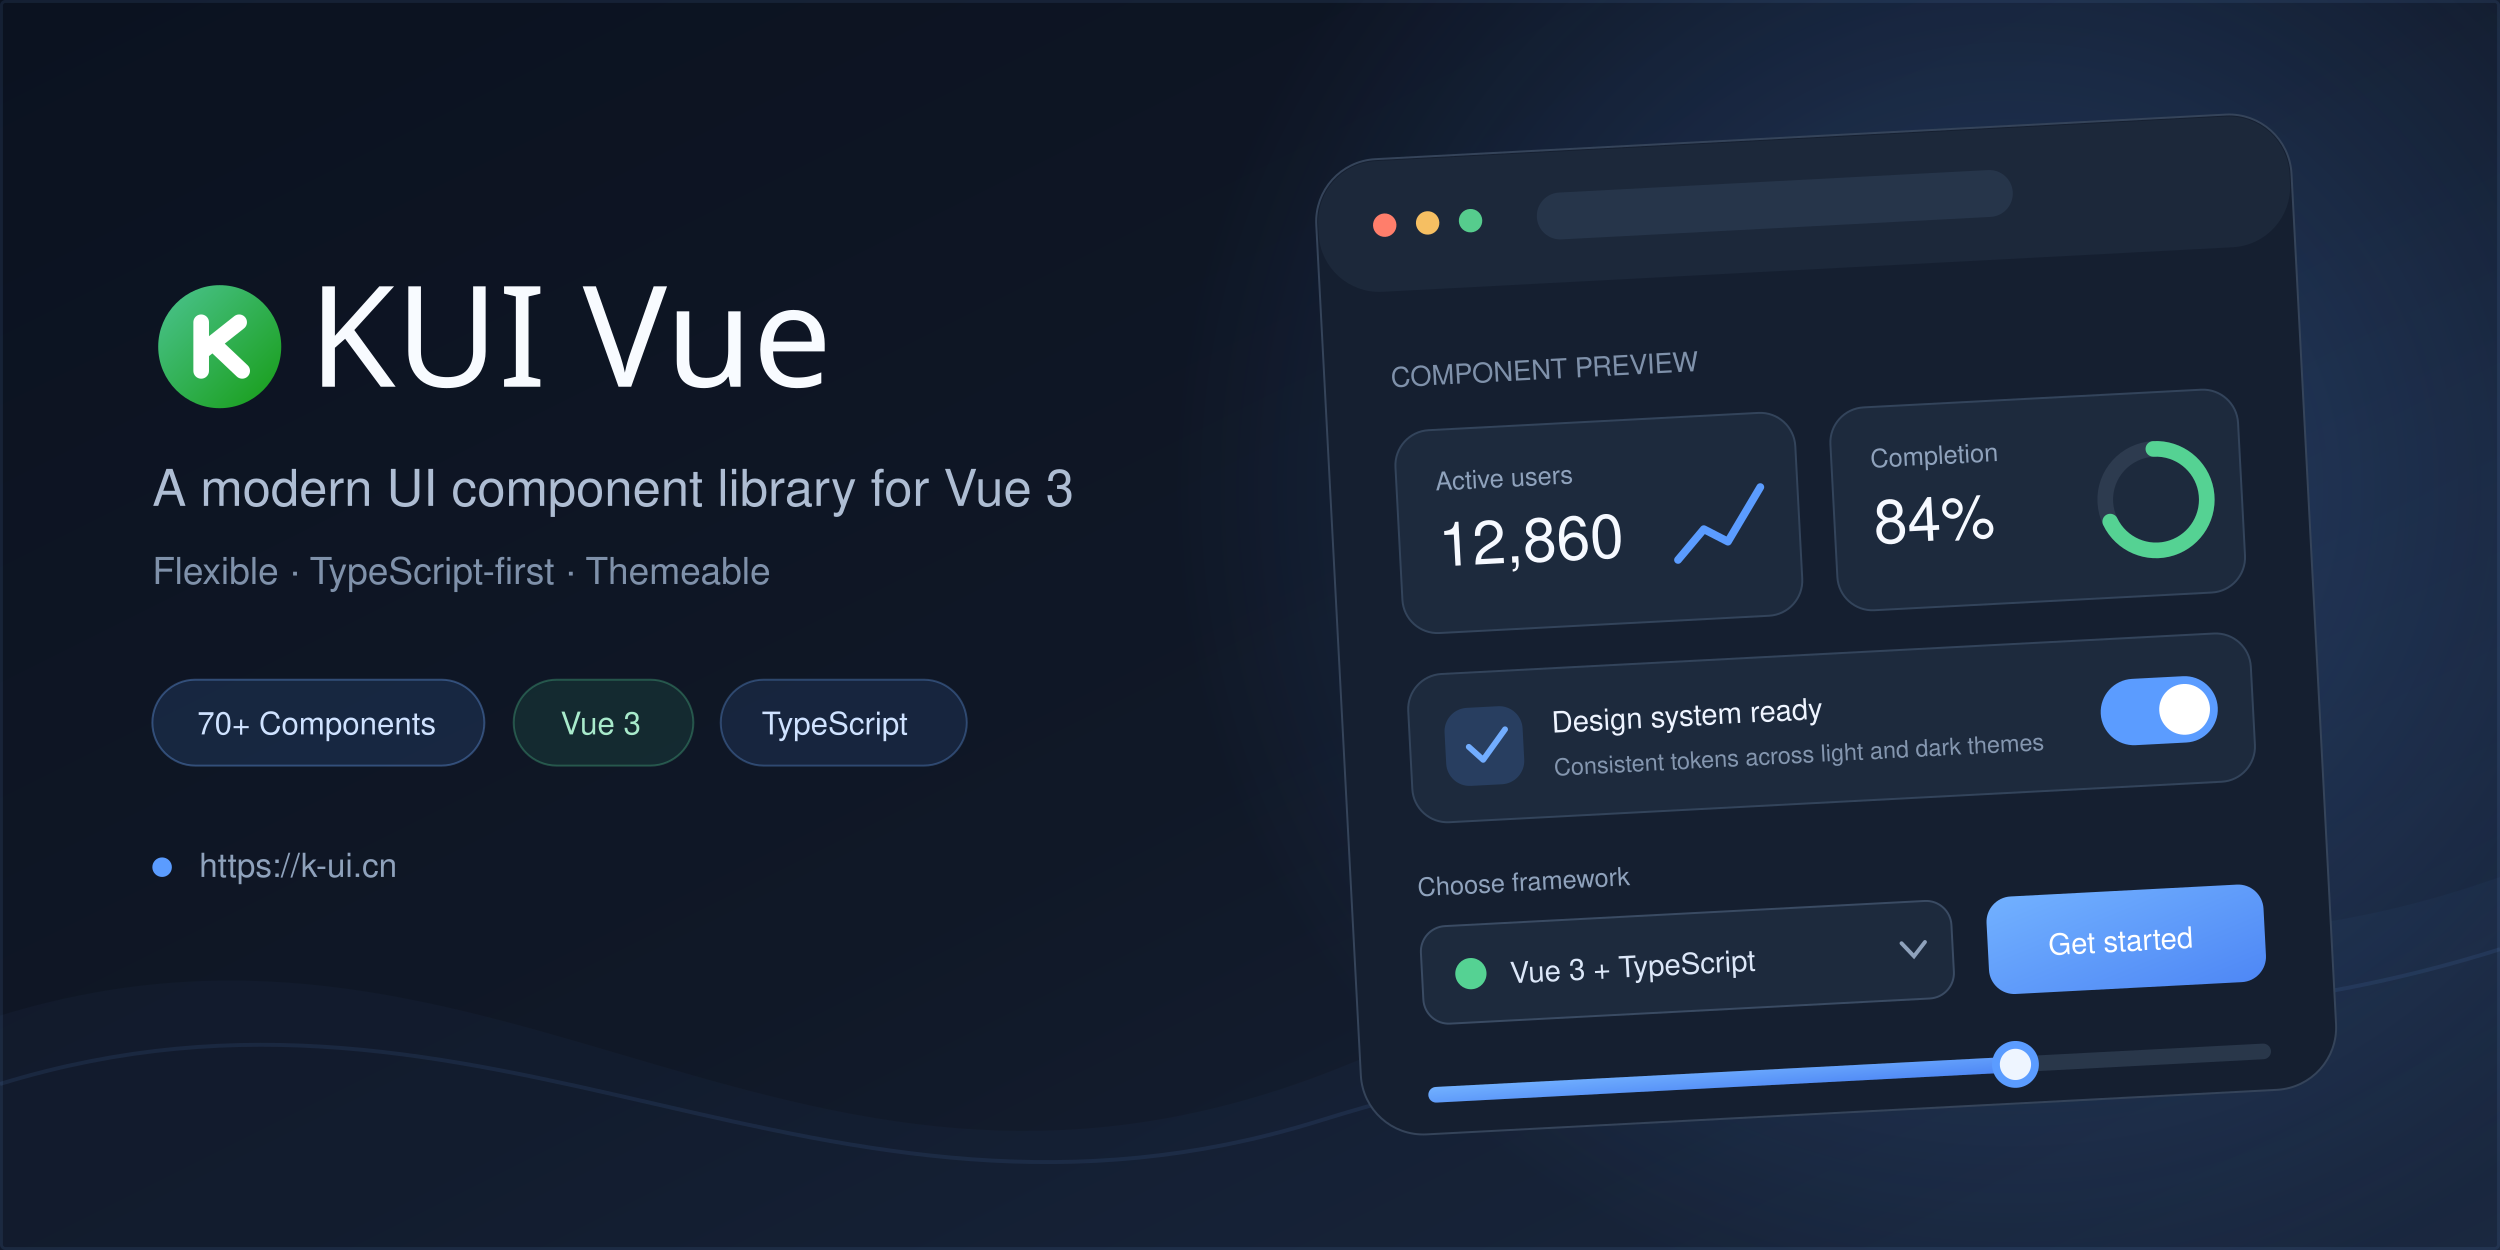
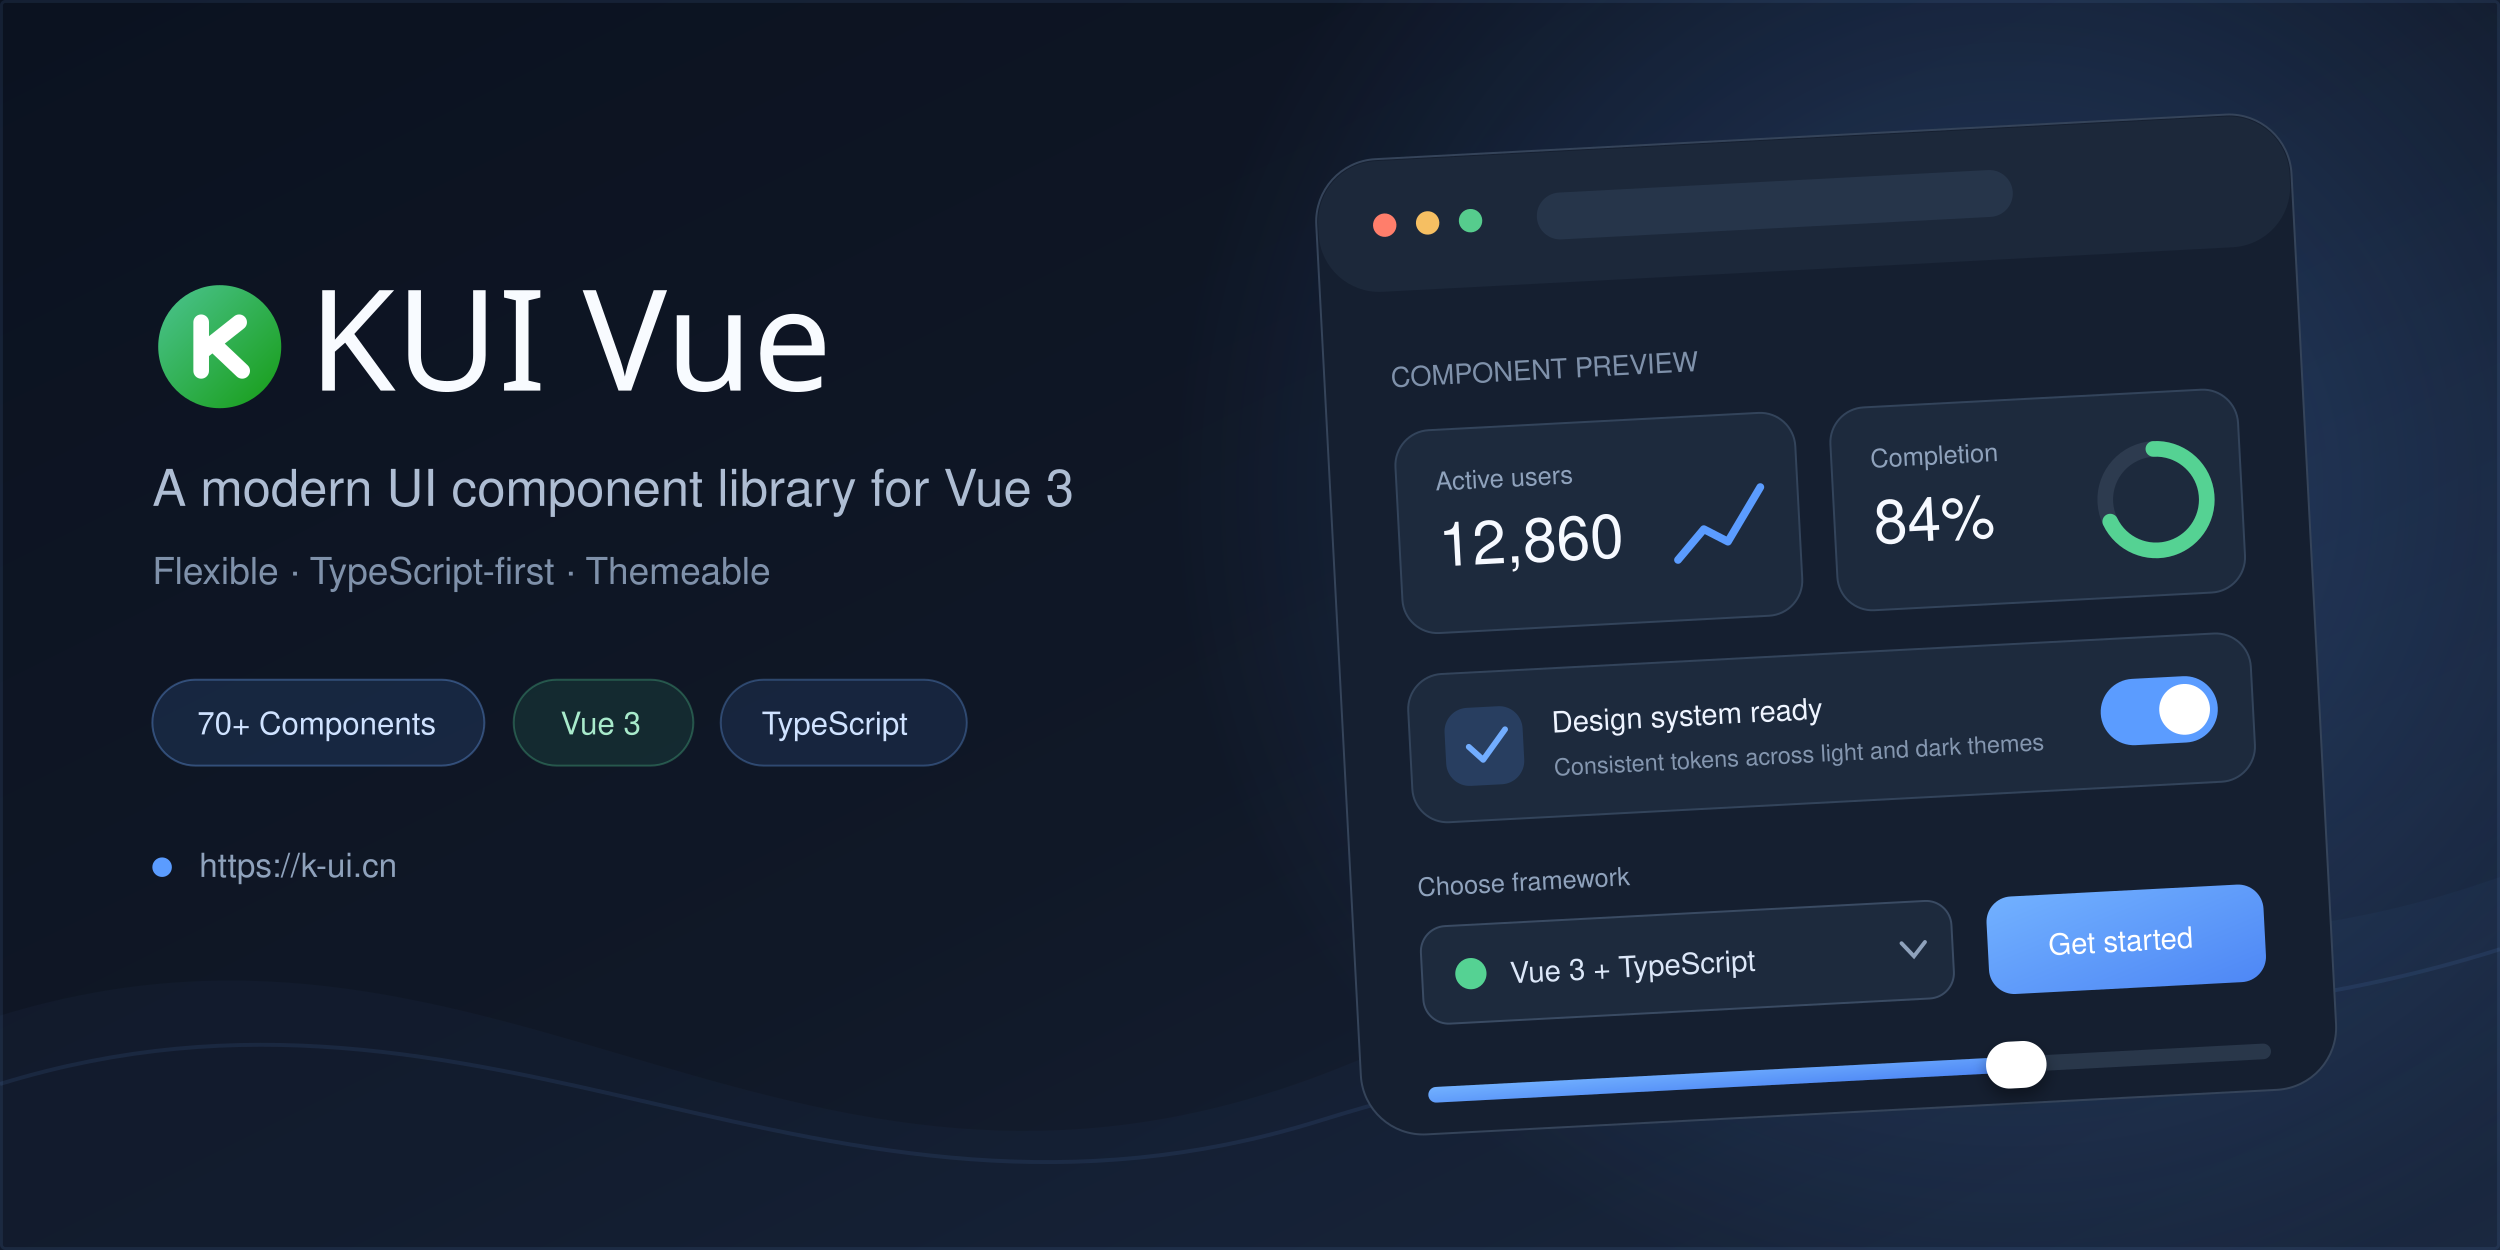
- <svg xmlns="http://www.w3.org/2000/svg" width="1280px" height="640px" viewBox="0 0 1280 640" version="1.1">
+ <svg xmlns="http://www.w3.org/2000/svg" xmlns:xlink="http://www.w3.org/1999/xlink" width="1280px" height="640px" viewBox="0 0 1280 640" version="1.1">
  <defs>
-     <linearGradient x1="0%" y1="0%" x2="100%" y2="100%" id="linearGradient-ge4h3tnkb0-1">
+     <linearGradient x1="0%" y1="0%" x2="100%" y2="100%" id="linearGradient-1">
      <stop stop-color="#0B1220" offset="0%" />
      <stop stop-color="#101827" offset="55%" />
      <stop stop-color="#18243A" offset="100%" />
    </linearGradient>
-     <radialGradient cx="50%" cy="50%" fx="50%" fy="50%" r="50%" id="radialGradient-ge4h3tnkb0-2">
+     <radialGradient cx="50%" cy="50%" fx="50%" fy="50%" r="50%" id="radialGradient-2">
      <stop stop-color="#5B9CFF" stop-opacity="0.28" offset="0%" />
      <stop stop-color="#5B9CFF" stop-opacity="0" offset="100%" />
    </radialGradient>
-     <linearGradient x1="0%" y1="0%" x2="100%" y2="100%" id="linearGradient-ge4h3tnkb0-3">
+     <linearGradient x1="0%" y1="0%" x2="100%" y2="100%" id="linearGradient-3">
      <stop stop-color="#4CC491" offset="0%" />
      <stop stop-color="#169C14" offset="100%" />
    </linearGradient>
-     <linearGradient x1="0%" y1="-1.06053672e-14%" x2="100%" y2="100%" id="linearGradient-ge4h3tnkb0-4">
+     <linearGradient x1="0%" y1="5.55111512e-15%" x2="100%" y2="100%" id="linearGradient-4">
      <stop stop-color="#72B1FF" offset="0%" />
      <stop stop-color="#4E87F5" offset="100%" />
    </linearGradient>
-     <linearGradient x1="0%" y1="-9.15981429e-16%" x2="100%" y2="100%" id="linearGradient-ge4h3tnkb0-5">
+     <linearGradient x1="0%" y1="0%" x2="100%" y2="100%" id="linearGradient-5">
      <stop stop-color="#72B1FF" offset="0%" />
      <stop stop-color="#4E87F5" offset="100%" />
    </linearGradient>
+     <rect id="path-6" x="285.916" y="-7.788" width="31" height="24" rx="12" />
+     <filter x="-45.2%" y="-41.7%" width="190.3%" height="216.7%" filterUnits="objectBoundingBox" id="filter-7">
+       <feOffset dx="0" dy="4" in="SourceAlpha" result="shadowOffsetOuter1" />
+       <feGaussianBlur stdDeviation="4" in="shadowOffsetOuter1" result="shadowBlurOuter1" />
+       <feColorMatrix values="0 0 0 0 0   0 0 0 0 0   0 0 0 0 0  0 0 0 0.367 0" type="matrix" in="shadowBlurOuter1" />
+     </filter>
  </defs>
-   <g id="页面-1" stroke="none" stroke-width="1" fill="none" fill-rule="evenodd">
+   <g id="social-preview" stroke="none" fill="none" fill-rule="evenodd" stroke-width="1">
    <g id="编组">
-       <rect id="矩形" fill="url(#linearGradient-ge4h3tnkb0-1)" x="0" y="0" width="1280" height="640" />
-       <circle id="椭圆形" fill="url(#radialGradient-ge4h3tnkb0-2)" cx="1030" cy="250" r="430" />
+       <rect id="矩形" fill="url(#linearGradient-1)" x="0" y="0" width="1280" height="640" />
+       <circle id="椭圆形" fill="url(#radialGradient-2)" cx="1030" cy="250" r="430" />
      <path d="M0,520 C260,440 410,660 690,545 C970,430 1080,520 1280,449 L1280,640 L0,640 L0,520 Z" id="路径" fill="#5B9CFF" opacity="0.035" />
      <path d="M0,555 C250,478 420,653 675,574 C932,494 1073,551 1280,486" id="路径" stroke-opacity="0.09" stroke="#73ADFF" stroke-width="2" />
      <g transform="translate(78, 143)">
-         <rect id="矩形" fill="url(#linearGradient-ge4h3tnkb0-3)" x="3" y="3" width="63" height="63" rx="31.5" />
+         <rect id="矩形" fill="url(#linearGradient-3)" x="3" y="3" width="63" height="63" rx="31.5" />
        <path d="M25,22 L25,46.889 M25.778,36.778 L44.444,22 M31.222,32.889 L46,46.889" id="形状" stroke="#FFFFFF" stroke-width="8" stroke-linecap="round" stroke-linejoin="round" />
      </g>
      <g transform="translate(78, 198)">
-         <text id="KUI-Vue" fill="#F8FBFF" fill-rule="nonzero" font-family="Kefa-Regular, Kefa" font-size="72" font-weight="normal">
-           <tspan x="80" y="0">KUI Vue</tspan>
+         <text id="KUI-Vue" fill="#F8FBFF" fill-rule="nonzero" font-family="ToppanBunkyuGothicPr6N-DB, Toppan Bunkyu Gothic" font-size="72" font-weight="500">
+           <tspan x="80" y="2">KUI Vue</tspan>
        </text>
        <text id="A-modern-UI-component-library-for-Vue-3" fill="#AEBDD3" fill-rule="nonzero" font-family="Helvetica" font-size="26" font-weight="normal">
          <tspan x="0" y="61">A modern UI component library for Vue 3</tspan>
        </text>
        <text id="Flexible-·-TypeScript-first-·-Themeable" fill="#7F91AA" fill-rule="nonzero" font-family="Helvetica" font-size="19" font-weight="normal">
          <tspan x="0" y="101">Flexible · TypeScript-first · Themeable</tspan>
        </text>
        <g transform="translate(0, 150)">
          <g>
            <rect id="矩形" stroke-opacity="0.34" stroke="#70AAFF" fill-opacity="0.13" fill="#5B9CFF" x="0" y="0" width="170" height="44" rx="22" />
            <text id="70+-Components" fill="#CFE2FF" fill-rule="nonzero" font-family="Helvetica" font-size="16" font-weight="normal">
              <tspan x="23" y="28">70+ Components</tspan>
            </text>
          </g>
          <g transform="translate(185, 0)">
            <rect id="矩形" stroke-opacity="0.3" stroke="#59D59A" fill-opacity="0.11" fill="#45C98B" x="0" y="0" width="92" height="44" rx="22" />
            <text id="Vue-3" fill="#A8EACB" fill-rule="nonzero" font-family="Helvetica" font-size="16" font-weight="normal">
              <tspan x="24" y="28">Vue 3</tspan>
            </text>
          </g>
          <g transform="translate(291, 0)">
            <rect id="矩形" stroke-opacity="0.3" stroke="#70AAFF" fill-opacity="0.11" fill="#5B9CFF" x="0" y="0" width="126" height="44" rx="22" />
            <text id="TypeScript" fill="#CFE2FF" fill-rule="nonzero" font-family="Helvetica" font-size="16" font-weight="normal">
              <tspan x="21" y="28">TypeScript</tspan>
            </text>
          </g>
        </g>
        <g transform="translate(0, 238)">
          <circle id="椭圆形" fill="#5B9CFF" cx="5" cy="8" r="5" />
          <text id="https://k-ui.cn" fill="#8FA2BC" fill-rule="nonzero" font-family="Helvetica" font-size="17" font-weight="normal">
            <tspan x="24" y="13">https://k-ui.cn</tspan>
          </text>
        </g>
      </g>
      <g transform="translate(685, 70)">
        <g transform="translate(643.1222, 299.2314) rotate(-3) translate(-643.1222, -299.2314)translate(3.1222, -20.7686)">
          <rect id="矩形" stroke="#35445A" fill="#151F30" x="0" y="0" width="500" height="500" rx="32" />
          <rect id="矩形" fill="#1C283A" x="1" y="1" width="498" height="67" rx="31" />
          <circle id="椭圆形" fill="#FF7E6B" cx="35" cy="34" r="6" />
          <circle id="椭圆形" fill="#F6BF62" cx="57" cy="34" r="6" />
          <circle id="椭圆形" fill="#56CC8D" cx="79" cy="34" r="6" />
          <rect id="矩形" fill="#26354A" x="113" y="22" width="244" height="24" rx="12" />
          <g transform="translate(34, 101)">
            <text id="COMPONENT-PREVIEW" fill="#7F91AA" fill-rule="nonzero" font-family="Helvetica" font-size="14" font-weight="normal">
              <tspan x="0" y="16">COMPONENT PREVIEW</tspan>
            </text>
            <g transform="translate(0, 39)">
              <rect id="矩形" stroke="#33445B" fill="#1D2A3D" x="0" y="0" width="205" height="104" rx="18" />
              <text id="Active-users" fill="#8FA2BC" fill-rule="nonzero" font-family="Helvetica" font-size="13" font-weight="normal">
                <tspan x="20" y="31">Active users</tspan>
              </text>
              <text id="12,860" fill="#F6F9FF" fill-rule="nonzero" font-family="Helvetica" font-size="31" font-weight="normal">
                <tspan x="20" y="70">12,860</tspan>
              </text>
              <polyline id="路径" stroke="#5B9CFF" stroke-width="4" stroke-linecap="round" stroke-linejoin="round" points="142 73 156 58 168 65 186 38" />
            </g>
            <g transform="translate(223, 39)">
              <rect id="矩形" stroke="#33445B" fill="#1D2A3D" x="0" y="0" width="209" height="104" rx="18" />
              <text id="Completion" fill="#8FA2BC" fill-rule="nonzero" font-family="Helvetica" font-size="13" font-weight="normal">
                <tspan x="20" y="31">Completion</tspan>
              </text>
              <text id="84%" fill="#F6F9FF" fill-rule="nonzero" font-family="Helvetica" font-size="31" font-weight="normal">
                <tspan x="20" y="70">84%</tspan>
              </text>
              <circle id="椭圆形" stroke="#2D3B4F" stroke-width="8" cx="165" cy="55" r="26" />
              <path d="M165,29 C178.041,29 189.064,38.66 190.775,51.588 C192.486,64.516 184.356,76.712 171.764,80.105 C159.173,83.497 146.016,77.038 141,65" id="路径" stroke="#55D293" stroke-width="8" stroke-linecap="round" />
            </g>
            <g transform="translate(0, 164)">
              <rect id="矩形" stroke="#33445B" fill="#1D2A3D" x="0" y="0" width="432" height="76" rx="18" />
              <rect id="矩形" fill-opacity="0.18" fill="#5B9CFF" x="18" y="18" width="40" height="40" rx="12" />
              <polyline id="路径" stroke="#72ADFF" stroke-width="3" stroke-linecap="round" stroke-linejoin="round" points="30 38 37 45 49 30" />
              <text id="Design-system-ready" fill="#EEF4FF" fill-rule="nonzero" font-family="Helvetica" font-size="15" font-weight="normal">
                <tspan x="73" y="33">Design system ready</tspan>
              </text>
              <text id="Consistent-tokens-across-light-and-dark-themes" fill="#8496AF" fill-rule="nonzero" font-family="Helvetica" font-size="12" font-weight="normal">
                <tspan x="73" y="55">Consistent tokens across light and dark themes</tspan>
              </text>
              <rect id="矩形" fill="#5B9CFF" x="354" y="21" width="60" height="34" rx="17" />
              <circle id="椭圆形" fill="#FFFFFF" cx="397" cy="38" r="13" />
            </g>
            <g transform="translate(0, 263)">
              <text id="Choose-framework" fill="#8FA2BC" fill-rule="nonzero" font-family="Helvetica" font-size="13" font-weight="normal">
                <tspan x="0" y="14">Choose framework</tspan>
              </text>
              <rect id="矩形" stroke="#3A4B63" fill="#1D2A3D" x="0" y="30" width="272" height="50" rx="13" />
              <circle id="椭圆形" fill="#55D293" cx="25" cy="55" r="8" />
              <text id="Vue-3-+-TypeScript" fill="#DCE7F8" fill-rule="nonzero" font-family="Helvetica" font-size="15" font-weight="normal">
                <tspan x="45" y="61">Vue 3 + TypeScript</tspan>
              </text>
              <polyline id="路径" stroke="#8FA2BC" stroke-width="2" stroke-linecap="round" points="246 51 252 58 258 51" />
-               <rect id="矩形" fill="url(#linearGradient-ge4h3tnkb0-4)" x="290" y="30" width="142" height="50" rx="13" />
+               <rect id="矩形" fill="url(#linearGradient-4)" x="290" y="30" width="142" height="50" rx="13" />
              <text id="Get-started" fill="#FFFFFF" fill-rule="nonzero" font-family="Helvetica" font-size="15" font-weight="normal">
                <tspan x="321" y="61">Get started</tspan>
              </text>
            </g>
-             <g transform="translate(0, 375)">
-               <rect id="矩形" fill="#29374A" x="0" y="0" width="432" height="8" rx="4" />
-               <rect id="矩形" fill="url(#linearGradient-ge4h3tnkb0-5)" x="0" y="0" width="301" height="8" rx="4" />
-               <circle id="椭圆形" stroke="#5B9CFF" stroke-width="4" fill="#EEF5FF" cx="301" cy="4" r="10" />
+             <g transform="translate(0, 375)" id="矩形">
+               <rect fill="#29374A" x="0" y="0" width="432" height="8" rx="4" />
+               <rect fill="url(#linearGradient-5)" x="0" y="0" width="301" height="8" rx="4" />
+               <g transform="translate(301.4159, 4.2122) scale(-1, 1) translate(-301.4159, -4.2122)">
+                 <use fill="black" fill-opacity="1" filter="url(#filter-7)" xlink:href="#path-6" />
+                 <use fill="#FFFFFF" fill-rule="evenodd" xlink:href="#path-6" />
+               </g>
            </g>
          </g>
        </g>
      </g>
      <rect id="矩形" stroke-opacity="0.09" stroke="#7CB4FF" stroke-width="1.5" x="0.75" y="0.75" width="1278.5" height="638.5" rx="2" />
    </g>
  </g>
</svg>
